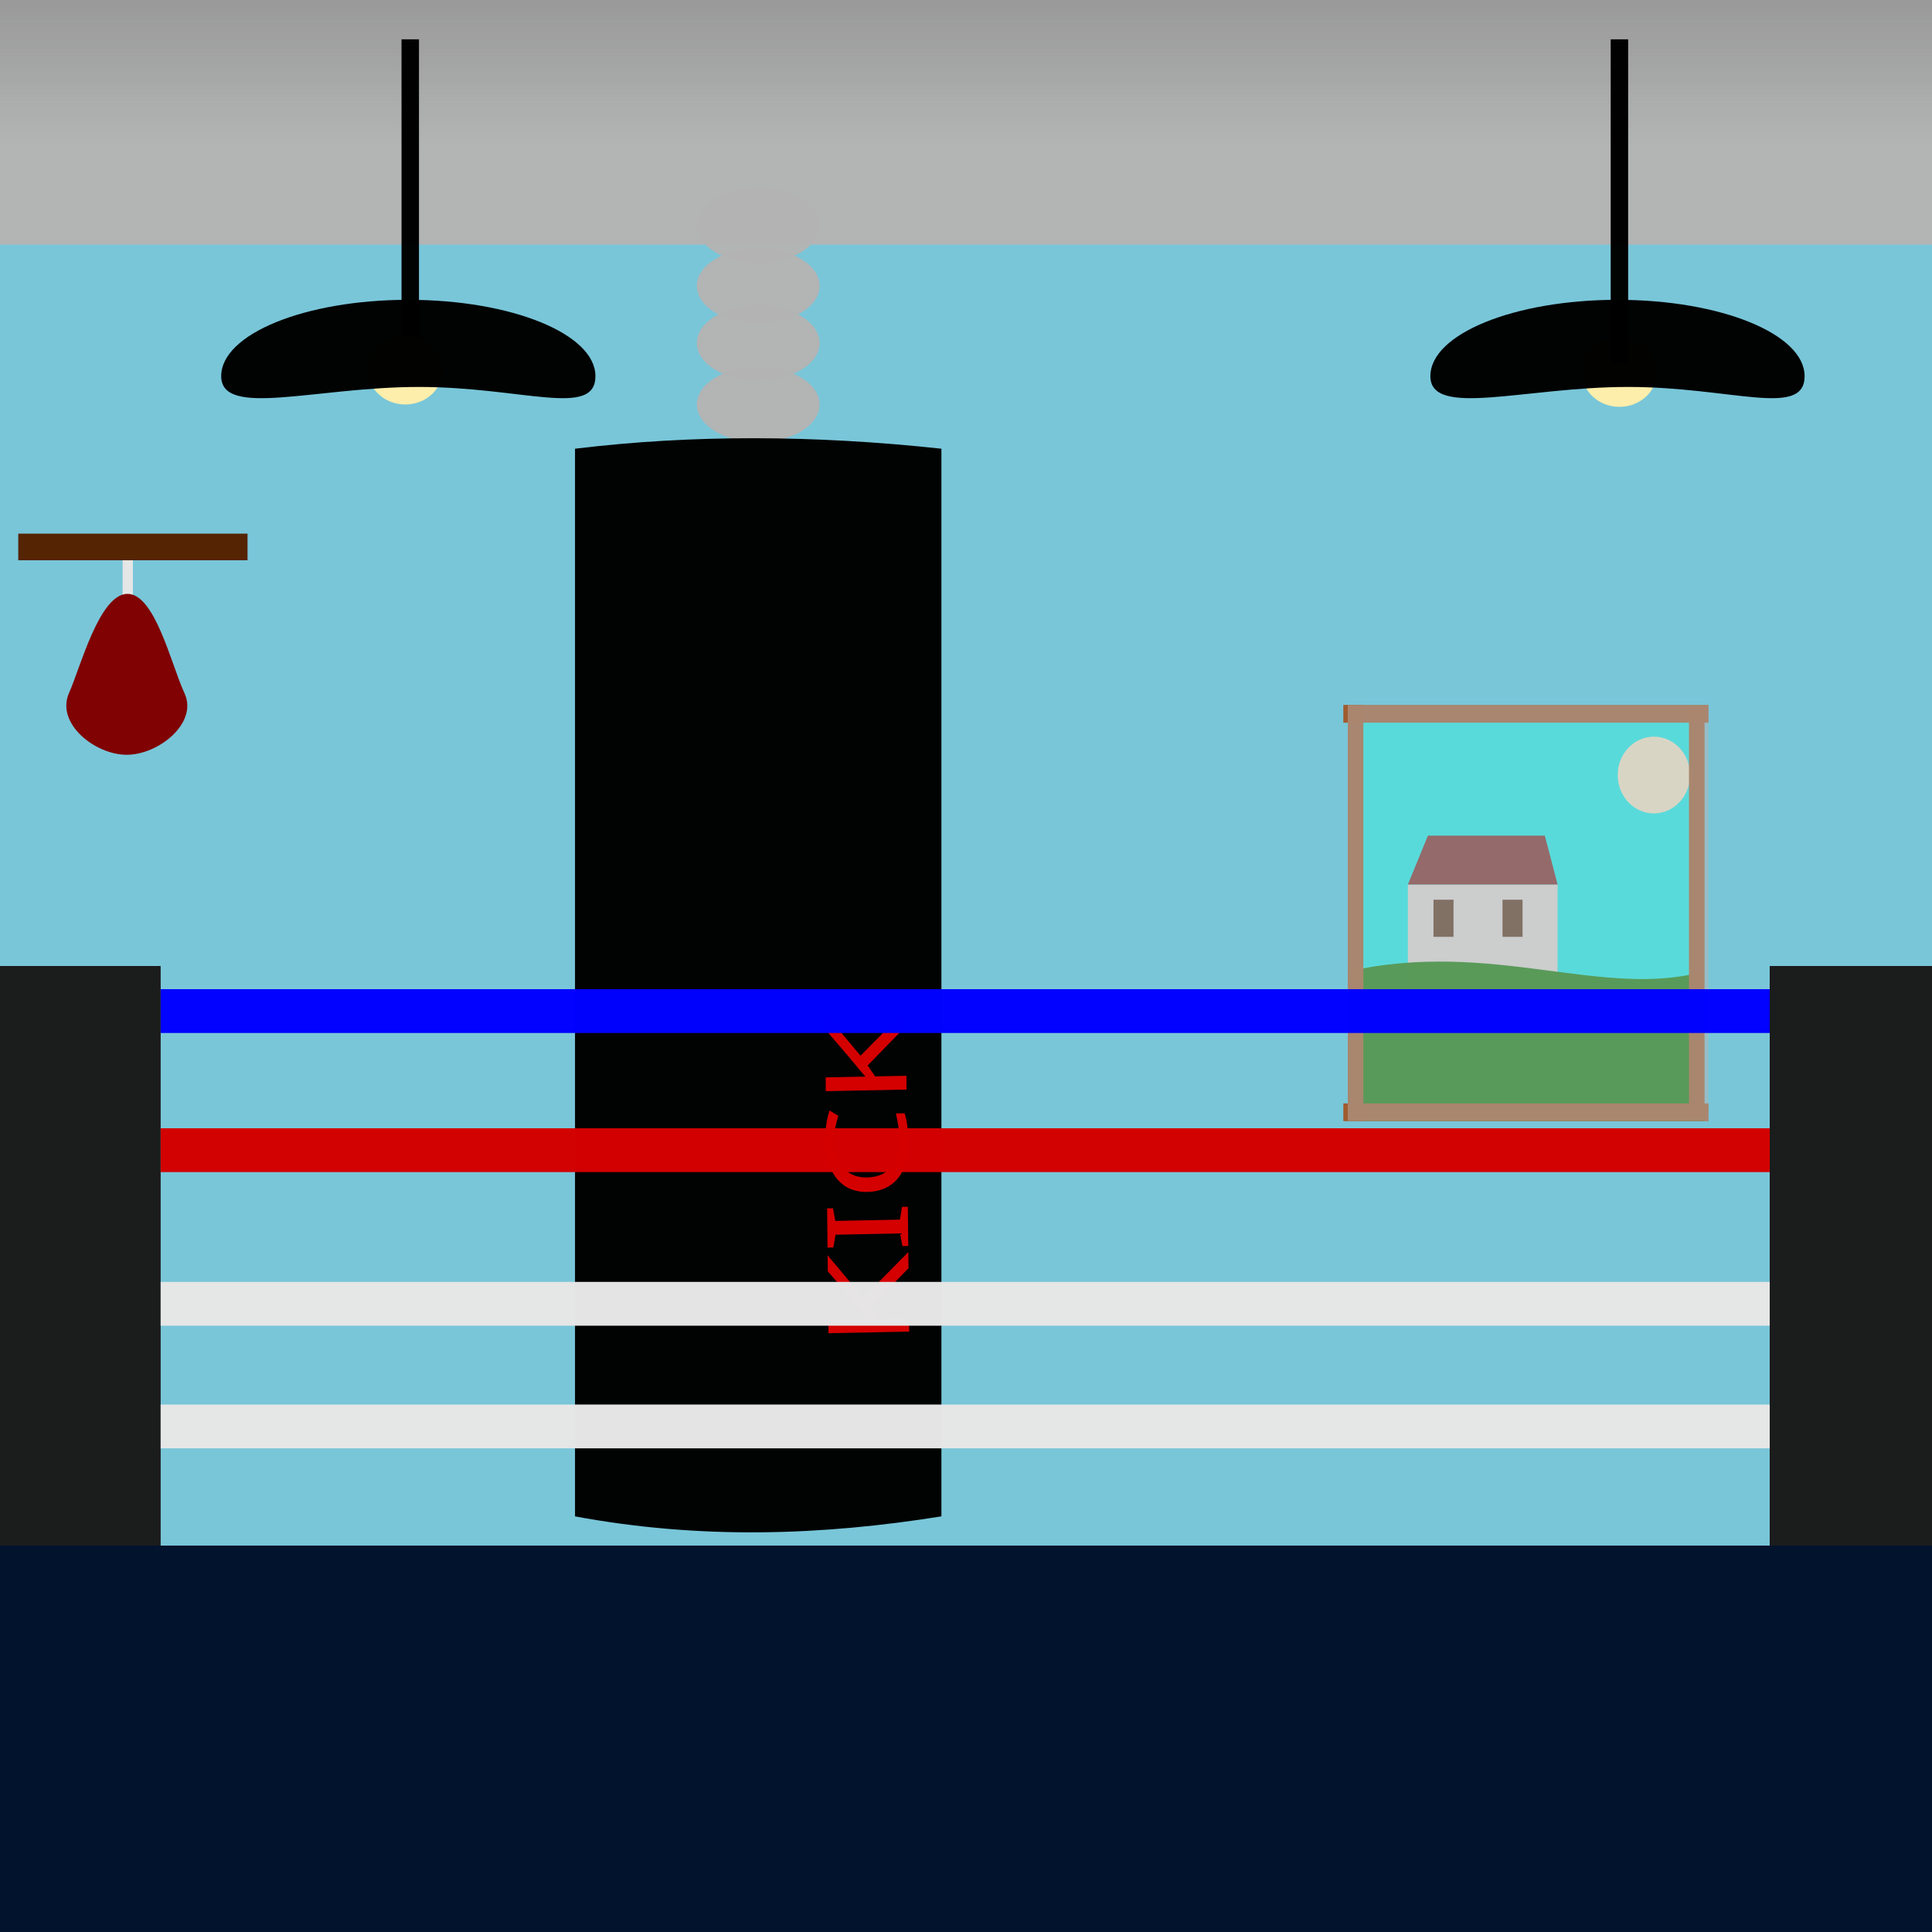
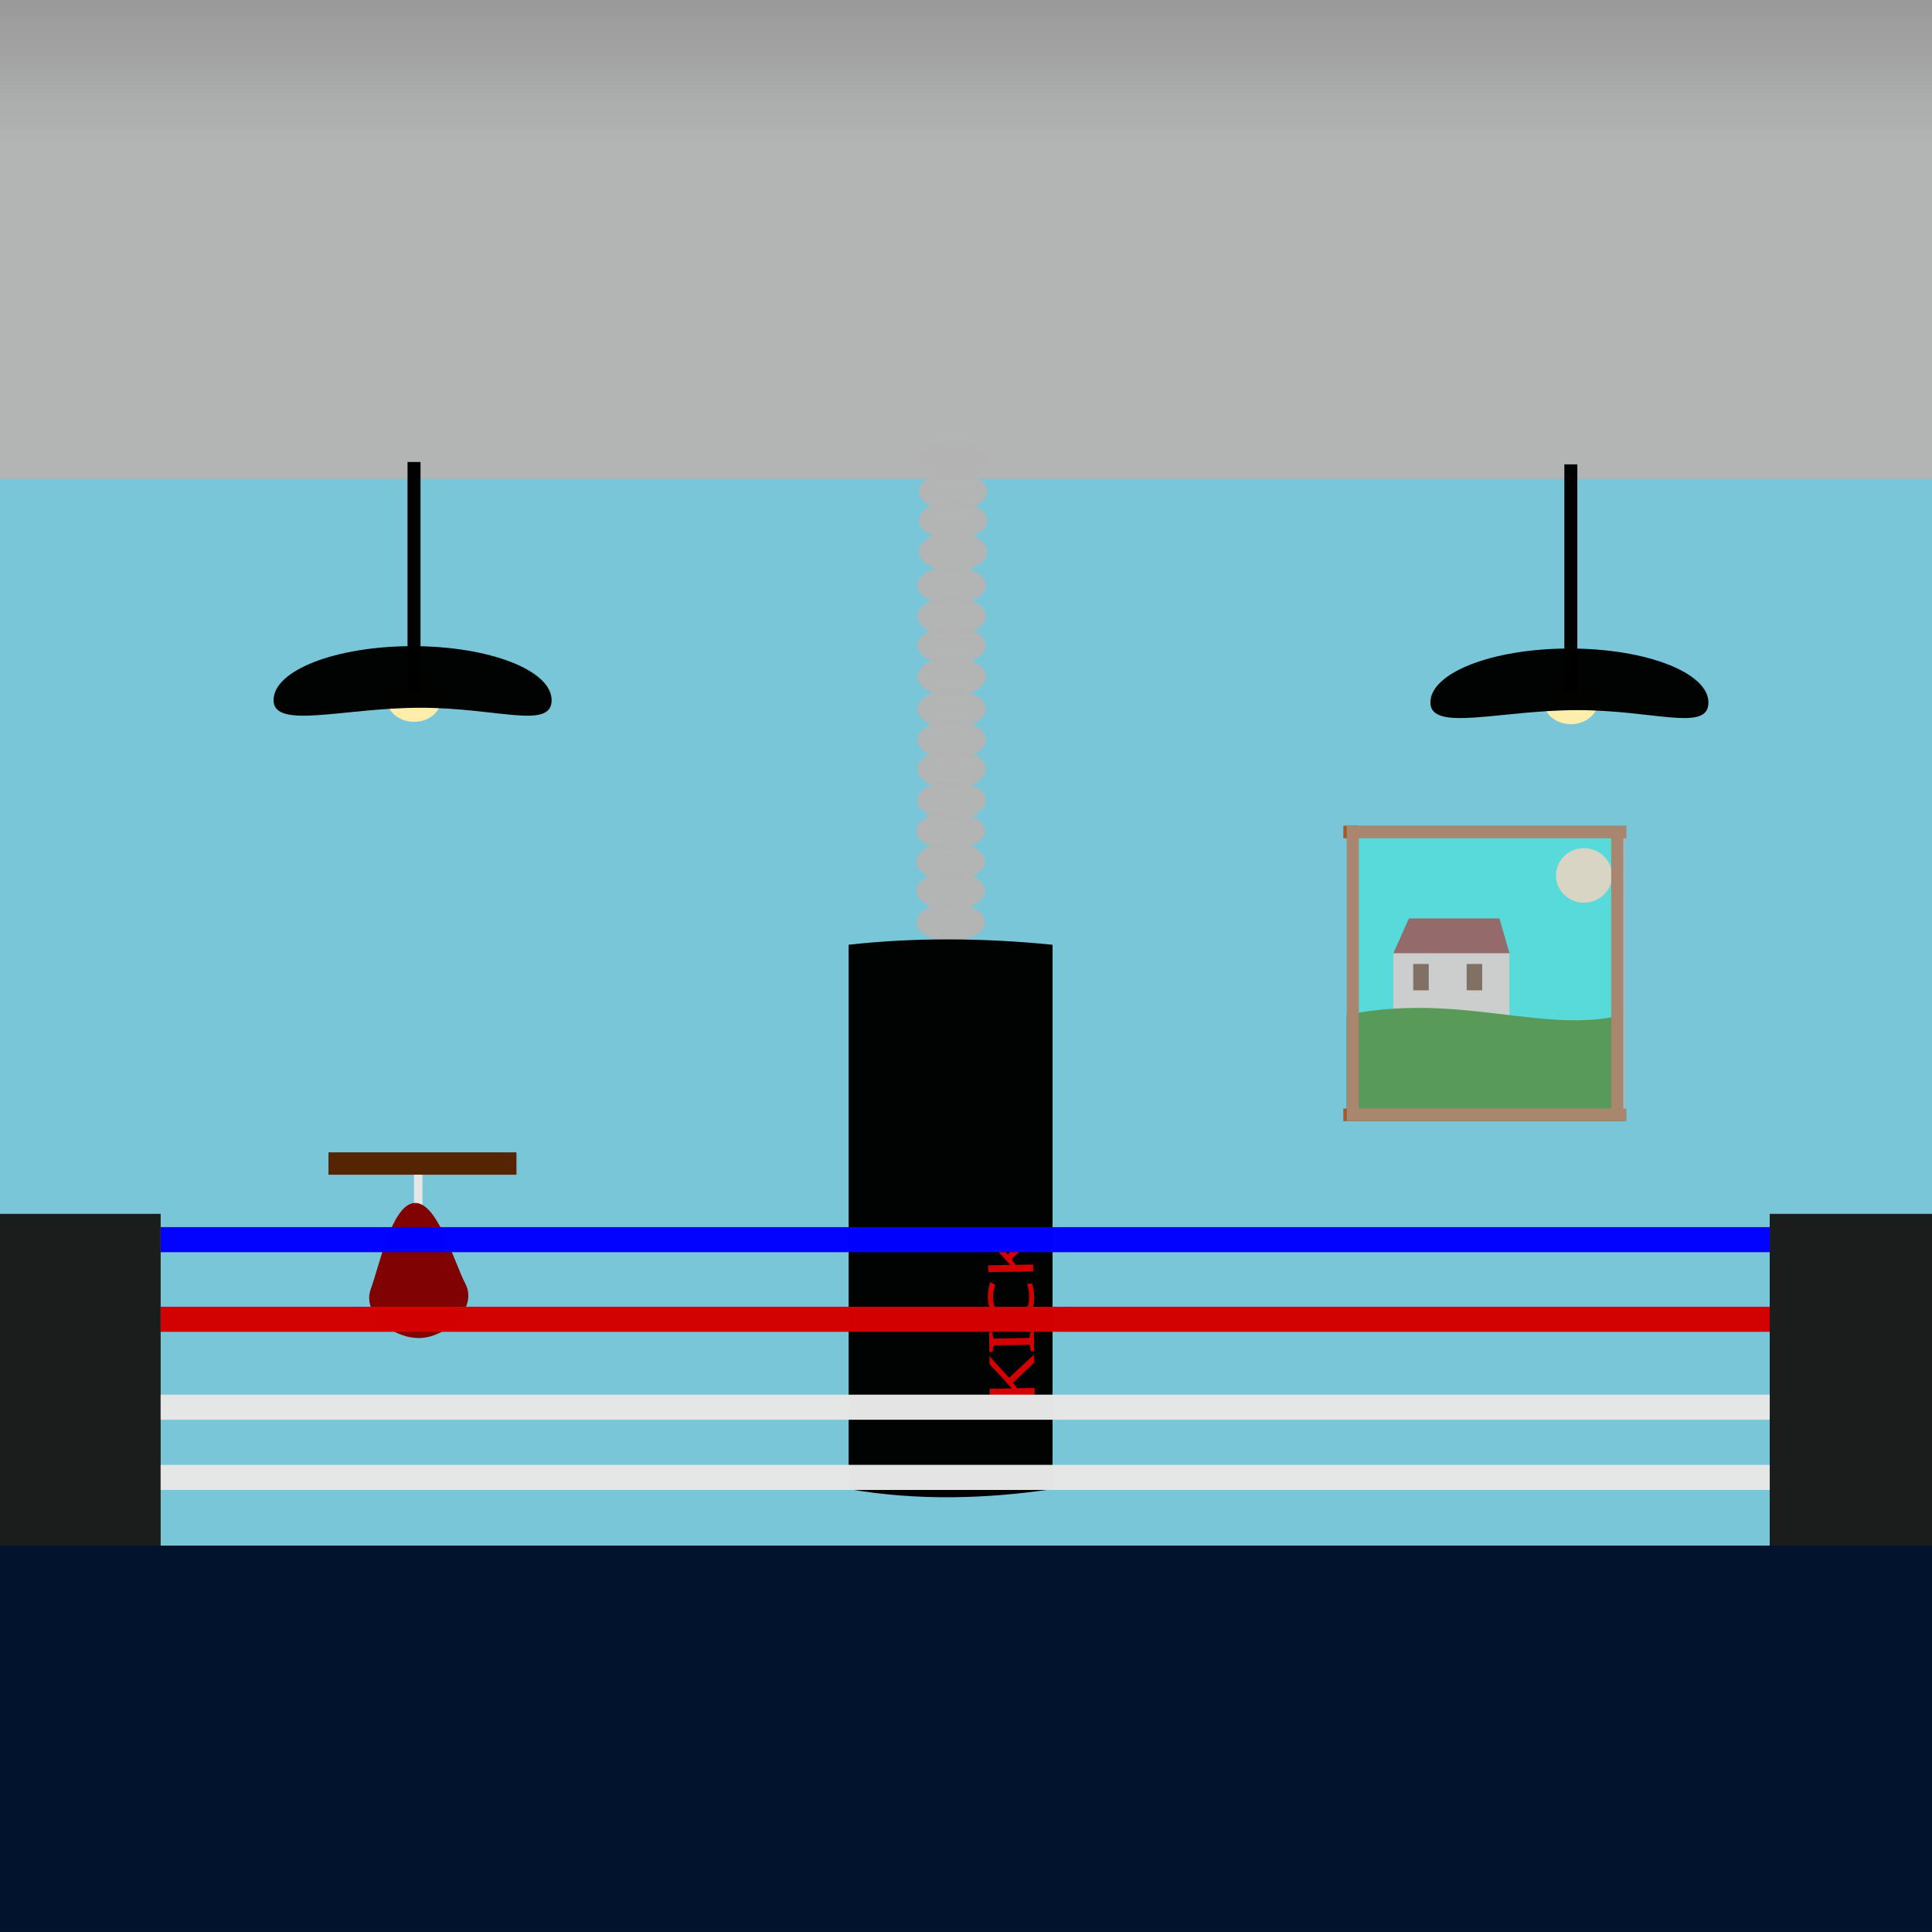
<svg xmlns="http://www.w3.org/2000/svg" xmlns:xlink="http://www.w3.org/1999/xlink" width="500" height="500" viewBox="0 0 132.292 132.292" version="1.1" id="svg5">
  <defs id="defs2">
    <linearGradient id="linearGradient2504">
      <stop style="stop-color:#999999;stop-opacity:1;" offset="0" id="stop2500" />
      <stop style="stop-color:#999999;stop-opacity:0;" offset="1" id="stop2502" />
    </linearGradient>
    <linearGradient xlink:href="#linearGradient2504" id="linearGradient2506" x1="68.879" y1="0" x2="68.879" y2="10.001" gradientUnits="userSpaceOnUse" />
  </defs>
  <g id="layer1">
    <rect style="opacity:0.99;fill:#37abc8;fill-opacity:0.672;stroke-width:0.2" id="rect188" width="132.292" height="132.292" x="0" y="0" />
-     <g id="g2104" transform="matrix(0.7315296,0,0,0.6252619,236.9811,98.59499)" style="stroke-width:1.479">
-       <ellipse style="opacity:0.99;fill:#b3b3b3;fill-opacity:1;stroke-width:0.296" id="path1991" cx="-252.98" cy="-113.39" rx="5.746" ry="4.116" />
-       <path id="rect1988" style="opacity:0.99;stroke-width:0.296" d="m -270.129,-108.546 c 10.952,-1.559 22.401,-1.505 34.296,0 V 8.375 c -11.134,2.089 -22.498,2.567 -34.296,0 z" />
-       <ellipse style="opacity:0.99;fill:#b3b3b3;fill-opacity:1;stroke-width:0.296" id="path1991-2" cx="-252.98" cy="-120.122" rx="5.746" ry="4.116" />
-       <ellipse style="opacity:0.99;fill:#b3b3b3;fill-opacity:1;stroke-width:0.296" id="path1991-4" cx="-252.98" cy="-126.381" rx="5.746" ry="4.116" />
-       <ellipse style="opacity:0.99;fill:#b3b3b3;fill-opacity:1;stroke-width:0.296" id="path1991-1" cx="-252.98" cy="-133.007" rx="5.746" ry="4.116" />
-       <text xml:space="preserve" style="font-style:normal;font-weight:normal;font-size:13.283px;line-height:1.25;font-family:sans-serif;fill:#d40000;fill-opacity:1;stroke:none;stroke-width:0.391" x="12.621" y="-299.601" id="text2095" transform="matrix(-0.01184005,-1.254949,0.796669,-0.01865098,0,0)">
-         <tspan id="tspan2093" style="fill:#d40000;stroke-width:0.391" x="12.621" y="-299.601">KICK</tspan>
+     <rect style="opacity:0.99;fill:#552200;fill-opacity:1;stroke-width:0.2" id="rect2158" width="12.872" height="1.532" x="22.492" y="78.906" />
+     <rect style="opacity:0.99;fill:#e6e6e6;fill-opacity:1;stroke-width:0.2" id="rect2212" width="0.578" height="6.036" x="28.35" y="80.437" />
+     <g id="g1450" transform="translate(-118.4313,51.19241)">
+       <ellipse style="opacity:0.99;fill:#b3b3b3;fill-opacity:1;stroke-width:0.2" id="path1991" cx="183.524" cy="11.954" rx="2.34" ry="1.312" />
+       <path id="rect1988" style="opacity:0.99;stroke-width:0.2" d="m 176.542,13.498 c 4.459,-0.497 9.12,-0.48 13.963,0 v 37.275 c -4.533,0.666 -9.16,0.819 -13.963,0 z" />
+       <ellipse style="opacity:0.99;fill:#b3b3b3;fill-opacity:1;stroke-width:0.2" id="path1991-2" cx="183.524" cy="9.807" rx="2.34" ry="1.312" />
+       <ellipse style="opacity:0.99;fill:#b3b3b3;fill-opacity:1;stroke-width:0.2" id="path1991-4" cx="183.524" cy="7.812" rx="2.34" ry="1.312" />
+       <ellipse style="opacity:0.99;fill:#b3b3b3;fill-opacity:1;stroke-width:0.2" id="path1991-1" cx="183.524" cy="5.7" rx="2.34" ry="1.312" />
+       <ellipse style="opacity:0.99;fill:#b3b3b3;fill-opacity:1;stroke-width:0.2" id="path1991-29" cx="183.591" cy="3.606" rx="2.34" ry="1.312" />
+       <ellipse style="opacity:0.99;fill:#b3b3b3;fill-opacity:1;stroke-width:0.2" id="path1991-2-3" cx="183.591" cy="1.46" rx="2.34" ry="1.312" />
+       <ellipse style="opacity:0.99;fill:#b3b3b3;fill-opacity:1;stroke-width:0.2" id="path1991-4-4" cx="183.591" cy="-0.536" rx="2.34" ry="1.312" />
+       <ellipse style="opacity:0.99;fill:#b3b3b3;fill-opacity:1;stroke-width:0.2" id="path1991-1-7" cx="183.591" cy="-2.648" rx="2.34" ry="1.312" />
+       <ellipse style="opacity:0.99;fill:#b3b3b3;fill-opacity:1;stroke-width:0.2" id="path1991-9" cx="183.591" cy="-4.86" rx="2.34" ry="1.312" />
+       <ellipse style="opacity:0.99;fill:#b3b3b3;fill-opacity:1;stroke-width:0.2" id="path1991-2-8" cx="183.591" cy="-7.007" rx="2.34" ry="1.312" />
+       <ellipse style="opacity:0.99;fill:#b3b3b3;fill-opacity:1;stroke-width:0.2" id="path1991-4-0" cx="183.591" cy="-9.002" rx="2.34" ry="1.312" />
+       <ellipse style="opacity:0.99;fill:#b3b3b3;fill-opacity:1;stroke-width:0.2" id="path1991-1-3" cx="183.591" cy="-11.114" rx="2.34" ry="1.312" />
+       <text xml:space="preserve" style="font-style:normal;font-weight:normal;font-size:4.786px;line-height:1.25;font-family:sans-serif;fill:#d40000;fill-opacity:1;stroke:none;stroke-width:0.265" x="-43.489" y="209.6" id="text2095" transform="matrix(-0.01338012,-1.110502,0.9002945,-0.01650422,0,0)">
+         <tspan id="tspan2093" style="fill:#d40000;stroke-width:0.265" x="-43.489" y="209.6">KICK</tspan>
      </text>
    </g>
-     <g id="g1880" transform="matrix(0.6097561,0,0,0.695122,174.7612,68.08092)" style="stroke-width:1.536">
-       <rect style="opacity:0.99;fill:#00ffff;fill-opacity:1;stroke-width:0.307" id="rect1456" width="40.002" height="41.002" x="-135.257" y="-28.501" />
-       <rect style="opacity:0.99;fill:#e6e6e6;fill-opacity:1;stroke-width:0.307" id="rect1614" width="16.813" height="10.313" x="-128.507" y="-10.813" />
-       <path id="rect1458" style="opacity:0.99;fill:#008000;stroke-width:0.307" d="m -135.257,-2.25 c 16.316,-3.192 28.607,2.763 40.002,0 V 12.501 H -135.257 Z" />
-       <path id="rect1616" style="opacity:0.99;fill:#782121;stroke-width:0.307" d="m -126.256,-15.626 h 13.126 l 1.438,4.813 h -16.813 z" />
-       <rect style="opacity:0.99;fill:#502d16;fill-opacity:1;stroke-width:0.307" id="rect1671" width="2.25" height="3.656" x="-125.631" y="-9.313" />
-       <rect style="opacity:0.99;fill:#502d16;fill-opacity:1;stroke-width:0.307" id="rect1671-0" width="2.25" height="3.656" x="-117.881" y="-9.313" />
-       <ellipse style="opacity:0.99;fill:#fff6d5;fill-opacity:1;stroke-width:0.307" id="path1747" cx="-100.88" cy="-21.595" rx="4.063" ry="3.781" />
-       <rect style="opacity:0.99;fill:#a05a2c;fill-opacity:1;stroke-width:0.307" id="rect1801" width="1.75" height="41.002" x="-135.257" y="-28.501" />
-       <rect style="opacity:0.99;fill:#a05a2c;fill-opacity:1;stroke-width:0.307" id="rect1801-9" width="1.75" height="39.971" x="-96.942" y="-27.986" />
-       <rect style="opacity:0.99;fill:#a05a2c;fill-opacity:1;stroke-width:0.307" id="rect1801-9-2" width="1.75" height="41.002" x="-28.501" y="94.755" transform="rotate(90)" />
-       <rect style="opacity:0.99;fill:#a05a2c;fill-opacity:1;stroke-width:0.307" id="rect1801-9-2-4" width="1.75" height="41.002" x="10.751" y="94.755" transform="rotate(90)" />
+     <ellipse style="opacity:0.99;fill:#b3b3b3;fill-opacity:1;stroke-width:0.2" id="path1991-5" cx="65.257" cy="37.782" rx="2.34" ry="1.312" />
+     <ellipse style="opacity:0.99;fill:#b3b3b3;fill-opacity:1;stroke-width:0.2" id="path1991-2-9" cx="65.257" cy="35.635" rx="2.34" ry="1.312" />
+     <ellipse style="opacity:0.99;fill:#b3b3b3;fill-opacity:1;stroke-width:0.2" id="path1991-4-7" cx="65.257" cy="33.64" rx="2.34" ry="1.312" />
+     <ellipse style="opacity:0.99;fill:#b3b3b3;fill-opacity:1;stroke-width:0.2" id="path1991-1-6" cx="65.257" cy="31.528" rx="2.34" ry="1.312" />
+     <g id="g1880" transform="matrix(0.472561,0,0,0.493445,156.136,70.60201)" style="stroke-width:2.071">
+       <rect style="opacity:0.99;fill:#00ffff;fill-opacity:1;stroke-width:0.414" id="rect1456" width="40.002" height="41.002" x="-135.257" y="-28.501" />
+       <rect style="opacity:0.99;fill:#e6e6e6;fill-opacity:1;stroke-width:0.414" id="rect1614" width="16.813" height="10.313" x="-128.507" y="-10.813" />
+       <path id="rect1458" style="opacity:0.99;fill:#008000;stroke-width:0.414" d="m -135.257,-2.25 c 16.316,-3.192 28.607,2.763 40.002,0 V 12.501 H -135.257 Z" />
+       <path id="rect1616" style="opacity:0.99;fill:#782121;stroke-width:0.414" d="m -126.256,-15.626 h 13.126 l 1.438,4.813 h -16.813 z" />
+       <rect style="opacity:0.99;fill:#502d16;fill-opacity:1;stroke-width:0.414" id="rect1671" width="2.25" height="3.656" x="-125.631" y="-9.313" />
+       <rect style="opacity:0.99;fill:#502d16;fill-opacity:1;stroke-width:0.414" id="rect1671-0" width="2.25" height="3.656" x="-117.881" y="-9.313" />
+       <ellipse style="opacity:0.99;fill:#fff6d5;fill-opacity:1;stroke-width:0.414" id="path1747" cx="-100.88" cy="-21.595" rx="4.063" ry="3.781" />
+       <rect style="opacity:0.99;fill:#a05a2c;fill-opacity:1;stroke-width:0.414" id="rect1801" width="1.75" height="41.002" x="-135.257" y="-28.501" />
+       <rect style="opacity:0.99;fill:#a05a2c;fill-opacity:1;stroke-width:0.414" id="rect1801-9" width="1.75" height="39.971" x="-96.942" y="-27.986" />
+       <rect style="opacity:0.99;fill:#a05a2c;fill-opacity:1;stroke-width:0.414" id="rect1801-9-2" width="1.75" height="41.002" x="-28.501" y="94.755" transform="rotate(90)" />
+       <rect style="opacity:0.99;fill:#a05a2c;fill-opacity:1;stroke-width:0.414" id="rect1801-9-2-4" width="1.75" height="41.002" x="10.751" y="94.755" transform="rotate(90)" />
    </g>
    <rect style="opacity:0.99;fill:#00112b;fill-opacity:1;stroke-width:0.2" id="rect901" width="132.292" height="26.458" x="0" y="105.833" />
-     <rect style="opacity:0.99;fill:#1a1a1a;fill-opacity:1;stroke-width:0.2" id="rect1015" width="11.001" height="39.688" x="0" y="66.146" />
-     <rect style="opacity:0.99;fill:#1a1a1a;fill-opacity:1;stroke-width:0.2" id="rect1015-0" width="11.113" height="39.688" x="121.179" y="66.146" />
-     <rect style="opacity:0.99;fill:#b3b3b3;fill-opacity:0.496;stroke-width:0.2" id="rect1934" width="24.696" height="28.501" x="92.287" y="48.269" />
-     <rect style="opacity:0.99;fill:#0000ff;fill-opacity:1;stroke-width:0.2" id="rect1099" width="110.179" height="3" x="11.001" y="67.733" />
-     <rect style="opacity:0.99;fill:#d40000;fill-opacity:1;stroke-width:0.2" id="rect1099-7" width="110.179" height="3" x="11.001" y="77.258" />
-     <rect style="opacity:0.99;fill:#e6e6e6;fill-opacity:1;stroke-width:0.2" id="rect1099-7-4" width="110.179" height="3" x="11.001" y="87.777" />
-     <rect style="opacity:0.99;fill:#e6e6e6;fill-opacity:1;stroke-width:0.2" id="rect1099-7-4-5" width="110.179" height="3" x="11.001" y="96.174" />
-     <rect style="opacity:0.99;fill:#b3b3b3;fill-opacity:1;stroke-width:0.2" id="rect1219" width="132.292" height="16.751" x="0" y="0" />
-     <rect style="opacity:0.99;fill:url(#linearGradient2506);fill-opacity:1;stroke-width:0.2" id="rect1219-3" width="132.292" height="16.751" x="0" y="0" />
-     <rect style="opacity:0.99;fill:#000000;fill-opacity:1;stroke-width:0.2" id="rect1273" width="1.195" height="22.142" x="27.494" y="2.693" />
-     <ellipse style="opacity:0.99;fill:#ffeeaa;fill-opacity:1;stroke-width:0.2" id="path2329" cx="27.751" cy="25.339" rx="2.563" ry="2.358" />
-     <ellipse style="opacity:0.99;fill:#ffeeaa;fill-opacity:1;stroke-width:0.2" id="path2329-3" cx="110.888" cy="25.501" rx="2.563" ry="2.358" />
-     <path id="path1327" style="opacity:0.99;stroke-width:0.2" d="m 40.771,25.758 c 0,2.887 -5.006,0.738 -12.082,0.738 -7.076,0 -13.542,2.149 -13.542,-0.738 0,-2.887 5.736,-5.228 12.812,-5.228 7.076,0 12.812,2.341 12.812,5.228 z" />
-     <rect style="opacity:0.99;fill:#000000;fill-opacity:1;stroke-width:0.2" id="rect1273-3" width="1.195" height="22.142" x="110.291" y="2.693" />
-     <path id="path1327-4" style="opacity:0.99;stroke-width:0.2" d="m 123.568,25.758 c 0,2.887 -5.006,0.738 -12.082,0.738 -7.076,0 -13.542,2.149 -13.542,-0.738 0,-2.887 5.736,-5.228 12.812,-5.228 7.076,0 12.812,2.341 12.812,5.228 z" />
-     <rect style="opacity:0.99;fill:#552200;fill-opacity:1;stroke-width:0.2" id="rect2158" width="15.7" height="1.823" x="1.25" y="36.541" />
-     <rect style="opacity:0.99;fill:#e6e6e6;fill-opacity:1;stroke-width:0.2" id="rect2212" width="0.704" height="7.186" x="8.396" y="38.364" />
-     <path id="path2266" style="opacity:0.99;fill:#800000;stroke-width:0.2" d="m 12.628,47.456 c 0.959,2.046 -1.769,4.227 -3.951,4.227 -2.182,0 -4.871,-2.157 -3.951,-4.227 0.77,-1.732 2.061,-6.701 3.951,-6.791 1.927,-0.092 3.054,4.878 3.951,6.791 z" />
+     <rect style="opacity:0.99;fill:#1a1a1a;fill-opacity:1;stroke-width:0.2" id="rect1015" width="11.001" height="22.716" x="0" y="83.118" />
+     <rect style="opacity:0.99;fill:#1a1a1a;fill-opacity:1;stroke-width:0.2" id="rect1015-0" width="11.113" height="22.716" x="121.179" y="83.118" />
+     <rect style="opacity:0.99;fill:#b3b3b3;fill-opacity:0.496;stroke-width:0.2" id="rect1934" width="19.14" height="20.232" x="92.219" y="56.538" />
+     <path id="path2266" style="opacity:0.99;fill:#800000;stroke-width:0.2" d="m 31.869,87.911 c 0.871,1.677 -1.271,3.618 -3.058,3.707 -1.787,0.089 -4.079,-1.61 -3.412,-3.384 0.558,-1.485 1.407,-5.706 2.951,-5.859 1.574,-0.156 2.705,3.967 3.519,5.536 z" />
+     <rect style="opacity:0.99;fill:#0000ff;fill-opacity:1;stroke-width:0.2" id="rect1099" width="110.179" height="1.717" x="11.001" y="84.026" />
+     <rect style="opacity:0.99;fill:#d40000;fill-opacity:1;stroke-width:0.2" id="rect1099-7" width="110.179" height="1.717" x="11.001" y="89.478" />
+     <rect style="opacity:0.99;fill:#e6e6e6;fill-opacity:1;stroke-width:0.2" id="rect1099-7-4" width="110.179" height="1.717" x="11.001" y="95.498" />
+     <rect style="opacity:0.99;fill:#e6e6e6;fill-opacity:1;stroke-width:0.2" id="rect1099-7-4-5" width="110.179" height="1.717" x="11.001" y="100.305" />
+     <rect style="opacity:0.99;fill:#b3b3b3;fill-opacity:1;stroke-width:0.2" id="rect1219" width="132.292" height="32.779" x="0" y="0" />
+     <rect style="opacity:0.99;fill:url(#linearGradient2506);fill-opacity:1;stroke-width:0.2" id="rect1219-3" width="132.292" height="32.779" x="0" y="0" />
+     <ellipse style="opacity:0.99;fill:#ffeeaa;fill-opacity:1;stroke-width:0.2" id="path2329-3" cx="107.562" cy="47.922" rx="1.904" ry="1.667" />
+     <rect style="opacity:0.99;fill:#000000;fill-opacity:1;stroke-width:0.2" id="rect1273-3" width="0.888" height="15.654" x="107.118" y="31.797" />
+     <path id="path1327-4" style="opacity:0.99;stroke-width:0.2" d="m 116.984,48.103 c 0,2.041 -3.72,0.522 -8.977,0.522 -5.258,0 -10.063,1.519 -10.063,-0.522 0,-2.041 4.262,-3.696 9.52,-3.696 5.258,0 9.52,1.655 9.52,3.696 z" />
+     <ellipse style="opacity:0.99;fill:#ffeeaa;fill-opacity:1;stroke-width:0.2" id="path2329-3-7" cx="28.35" cy="47.76" rx="1.904" ry="1.667" />
+     <rect style="opacity:0.99;fill:#000000;fill-opacity:1;stroke-width:0.2" id="rect1273-3-1" width="0.888" height="15.654" x="27.906" y="31.635" />
+     <path id="path1327-4-9" style="opacity:0.99;stroke-width:0.2" d="m 37.772,47.941 c 0,2.041 -3.72,0.522 -8.977,0.522 -5.258,0 -10.063,1.519 -10.063,-0.522 0,-2.041 4.262,-3.696 9.52,-3.696 5.258,0 9.52,1.655 9.52,3.696 z" />
  </g>
</svg>
